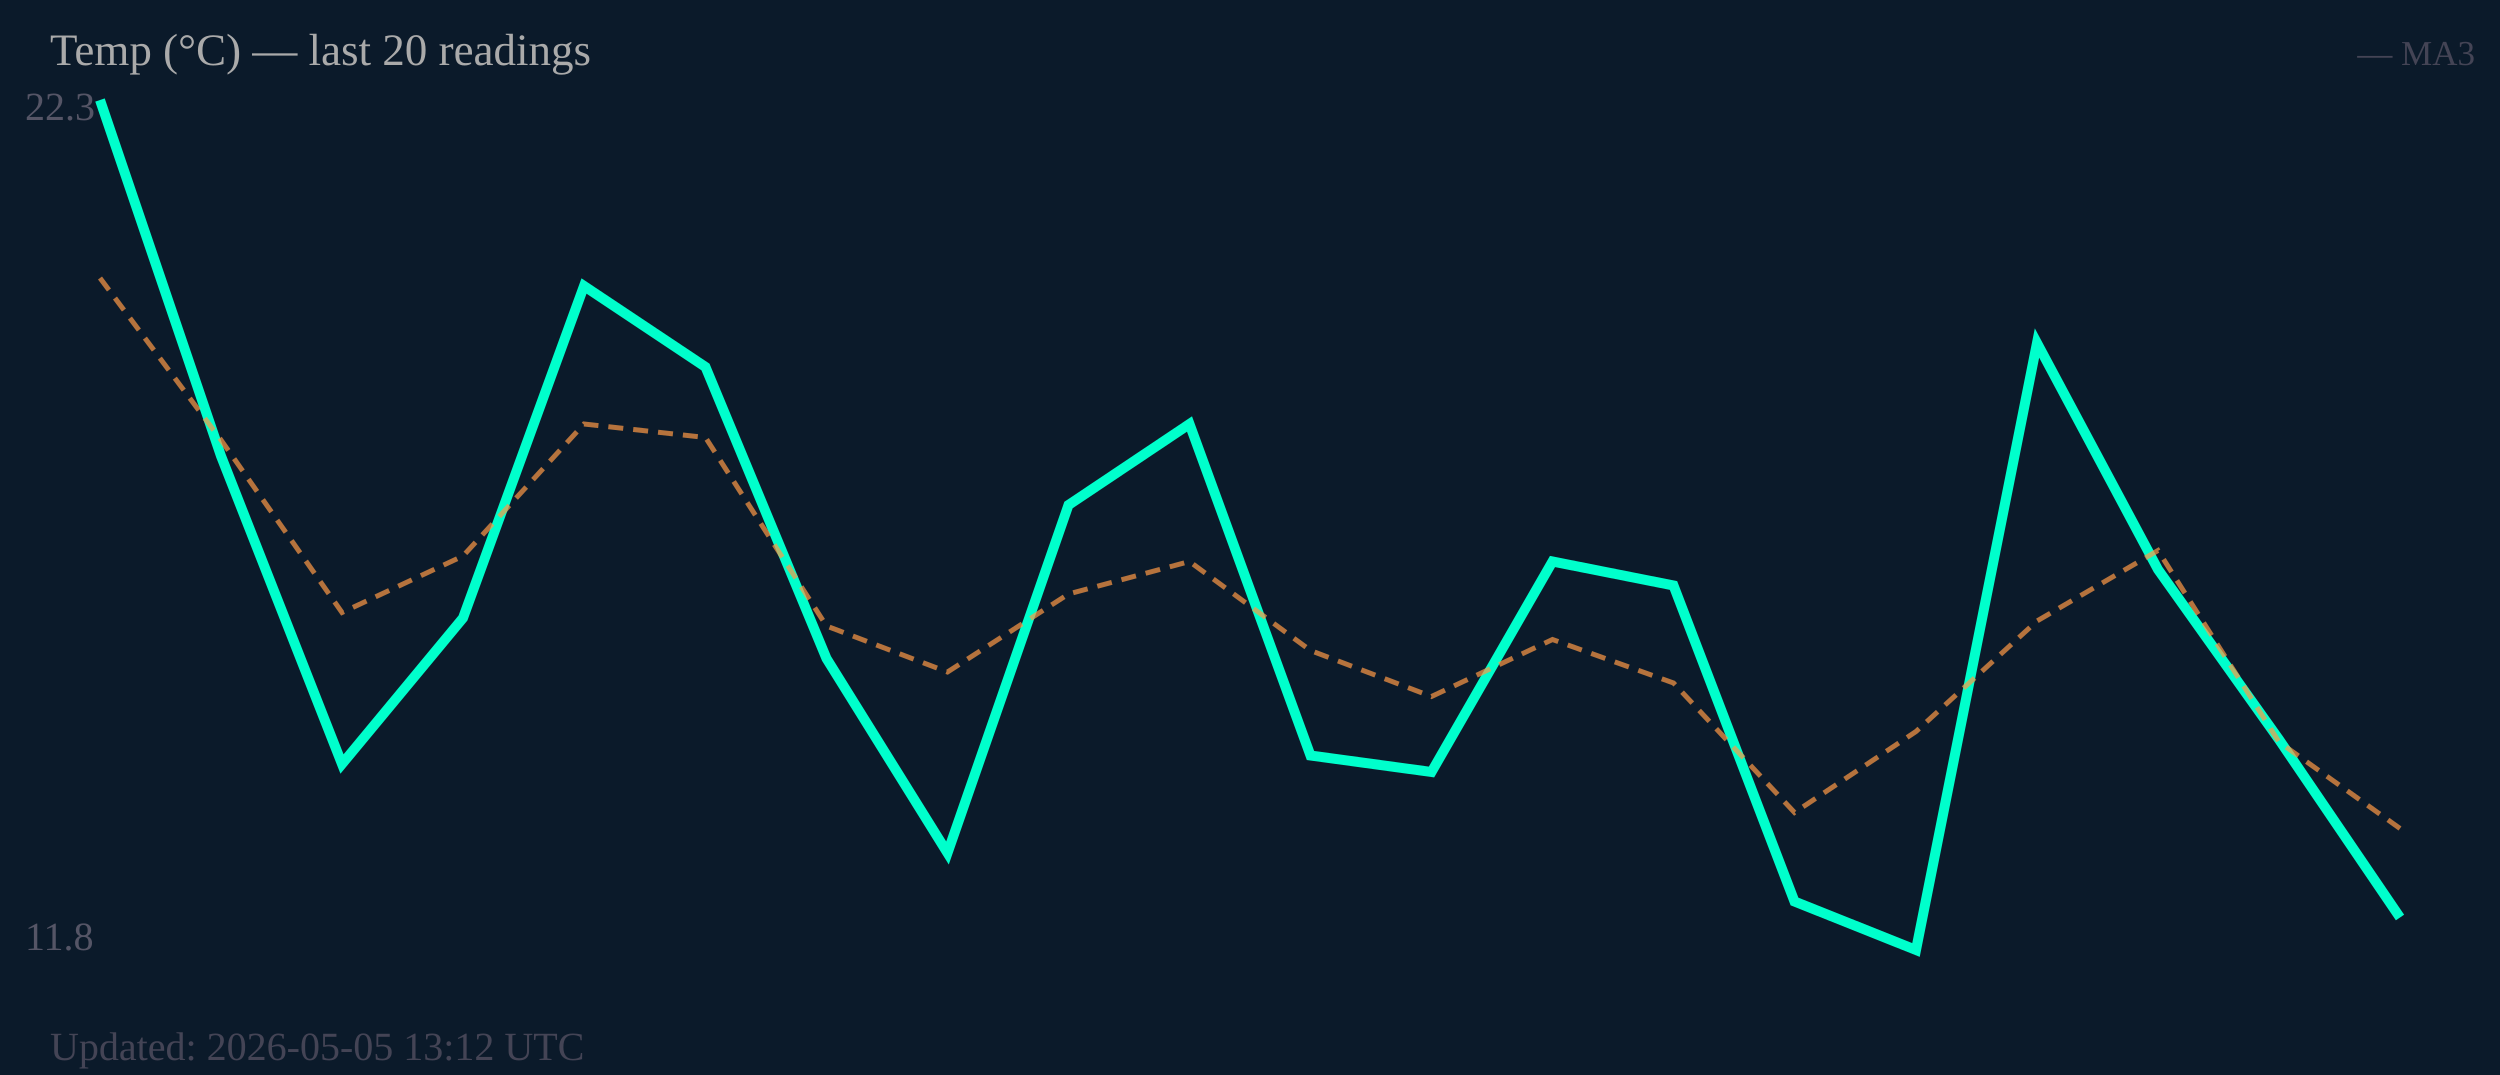
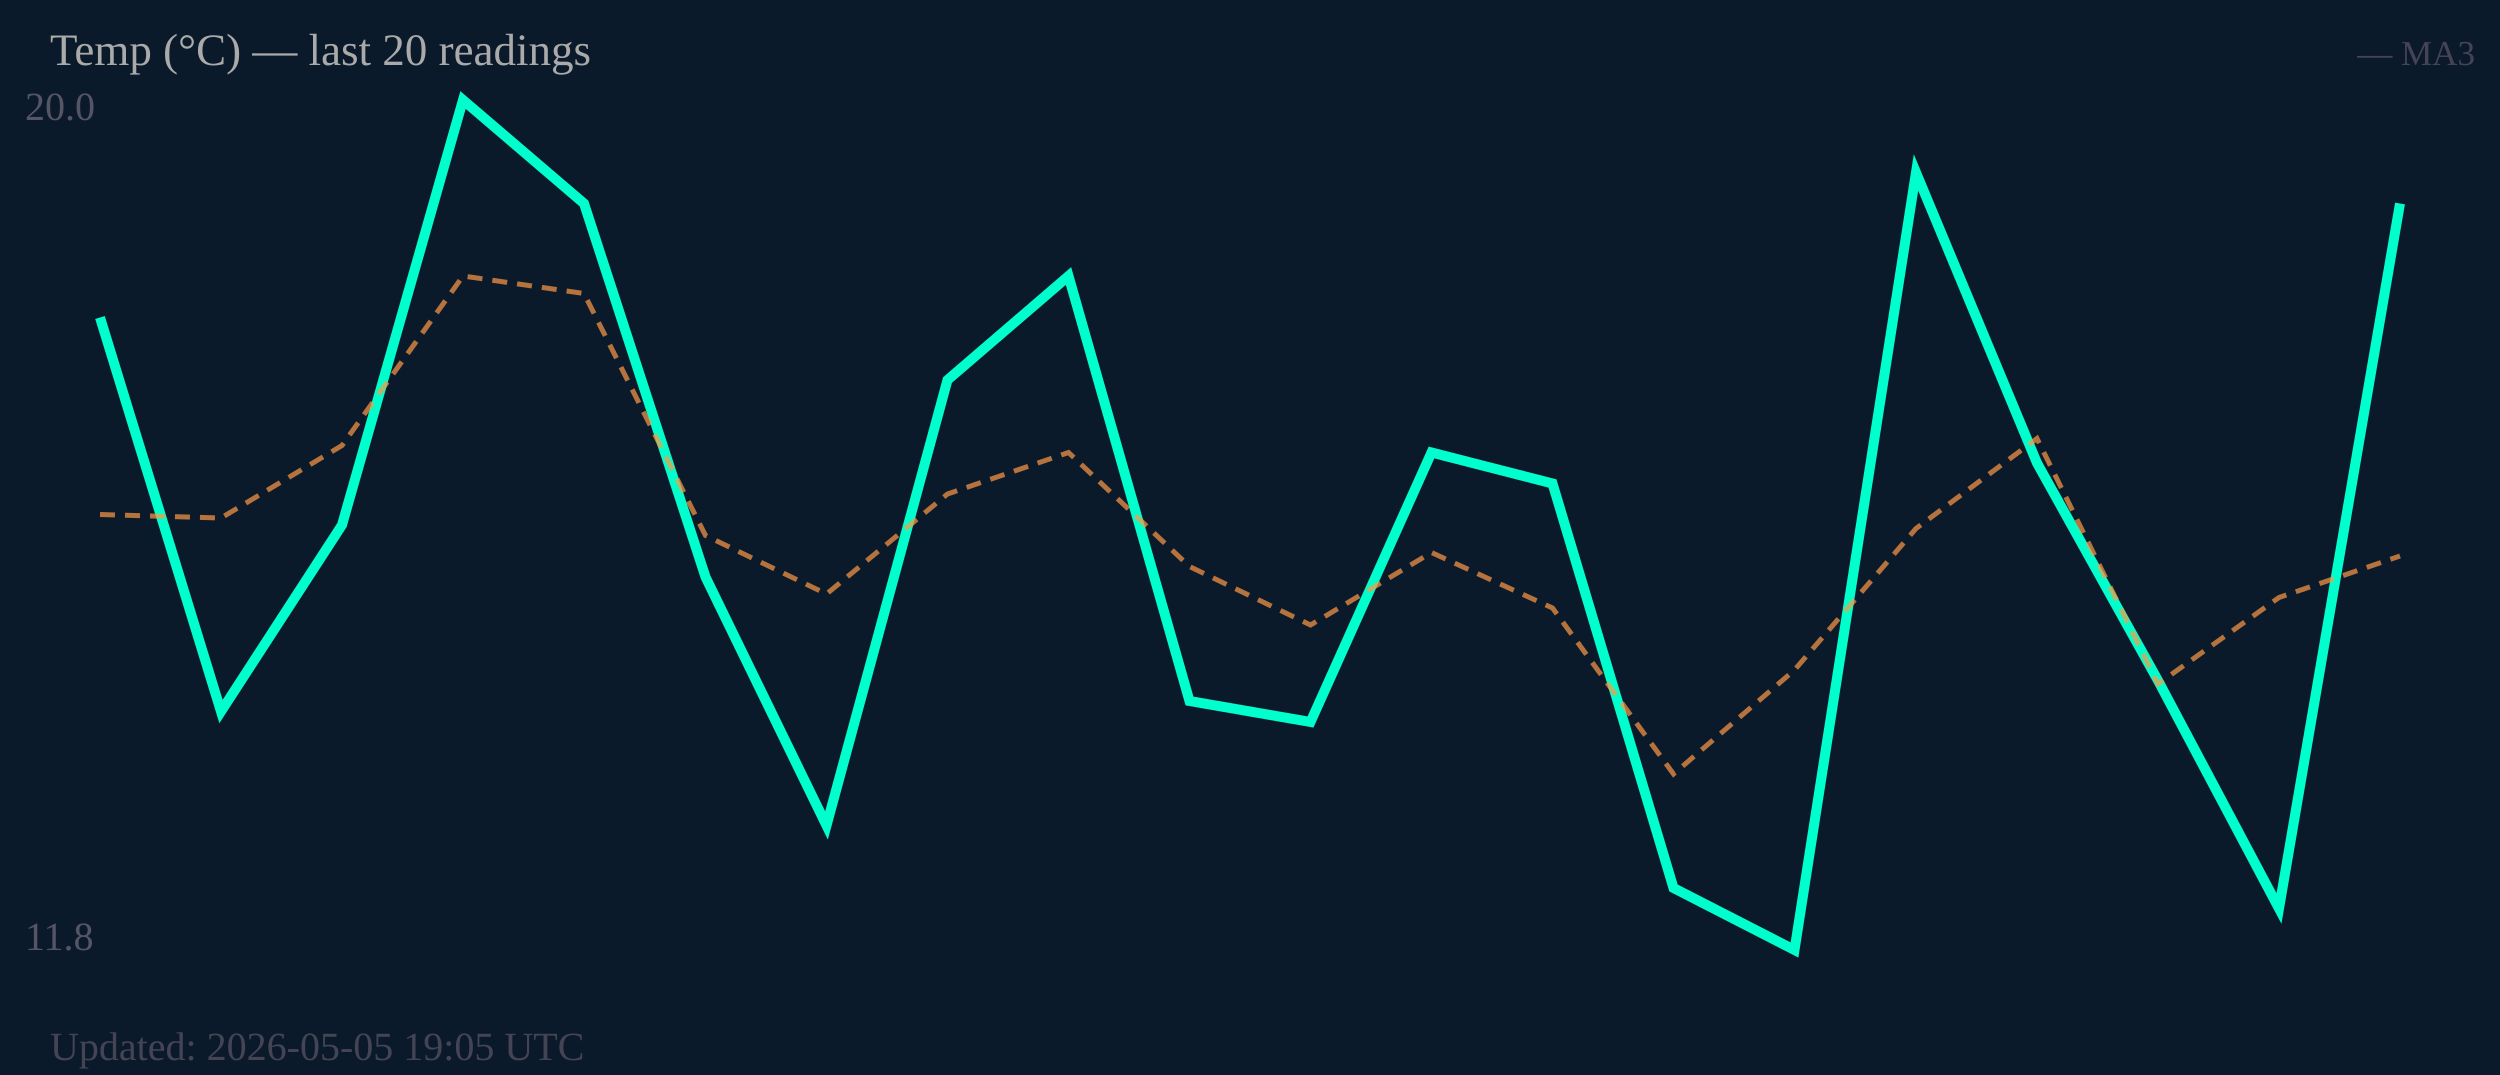
<svg xmlns="http://www.w3.org/2000/svg" width="500" height="215" viewBox="0 0 500 215">
  <rect width="500" height="215" fill="#0b1a2a" />
-   <text x="5" y="24" font-size="8" fill="#556">22.3</text>
+   <text x="5" y="24" font-size="8" fill="#556">20.0</text>
  <text x="5" y="190" font-size="8" fill="#556">11.8</text>
-   <polyline fill="none" stroke="#00ffcc" stroke-width="2" points="20.0,20.0 44.2,91.2 68.4,152.8 92.6,123.6 116.8,57.2 141.1,73.4 165.3,131.7 189.5,170.6 213.7,101.0 237.9,84.8 262.1,151.1 286.3,154.4 310.5,112.3 334.7,117.1 358.9,180.3 383.2,190.0 407.4,68.6 431.6,113.9 455.8,147.9 480.0,183.5" />
-   <polyline fill="none" stroke="#ff9944" stroke-width="1" stroke-dasharray="3,2" opacity="0.7" points="20.0,55.6 44.2,88.0 68.4,122.5 92.6,111.2 116.8,84.8 141.1,87.5 165.3,125.2 189.5,134.4 213.7,118.8 237.9,112.3 262.1,130.1 286.3,139.3 310.5,127.9 334.7,136.6 358.9,162.5 383.2,146.3 407.4,124.2 431.6,110.1 455.8,148.4 480.0,165.7" />
+   <polyline fill="none" stroke="#00ffcc" stroke-width="2" points="20.0,63.5 44.2,142.3 68.4,105.0 92.6,20.0 116.8,40.7 141.1,115.4 165.3,165.1 189.5,76.0 213.7,55.2 237.9,140.2 262.1,144.4 286.3,90.5 310.5,96.7 334.7,177.6 358.9,190.0 383.2,34.5 407.4,92.6 431.6,136.1 455.8,181.7 480.0,40.7" />
+   <polyline fill="none" stroke="#ff9944" stroke-width="1" stroke-dasharray="3,2" opacity="0.7" points="20.0,102.9 44.2,103.6 68.4,89.1 92.6,55.2 116.8,58.7 141.1,107.1 165.3,118.8 189.5,98.8 213.7,90.5 237.9,113.3 262.1,125.0 286.3,110.5 310.5,121.6 334.7,154.8 358.9,134.0 383.2,105.7 407.4,87.7 431.6,136.8 455.8,119.5 480.0,111.2" />
  <text x="10" y="13" font-size="9" fill="#aaa">Temp (°C) — last 20 readings</text>
  <text x="495" y="13" font-size="7" fill="#445" text-anchor="end">— MA3</text>
-   <text x="10" y="212" font-size="8" fill="#445">Updated: 2026-05-05 13:12 UTC</text>
+   <text x="10" y="212" font-size="8" fill="#445">Updated: 2026-05-05 19:05 UTC</text>
</svg>
